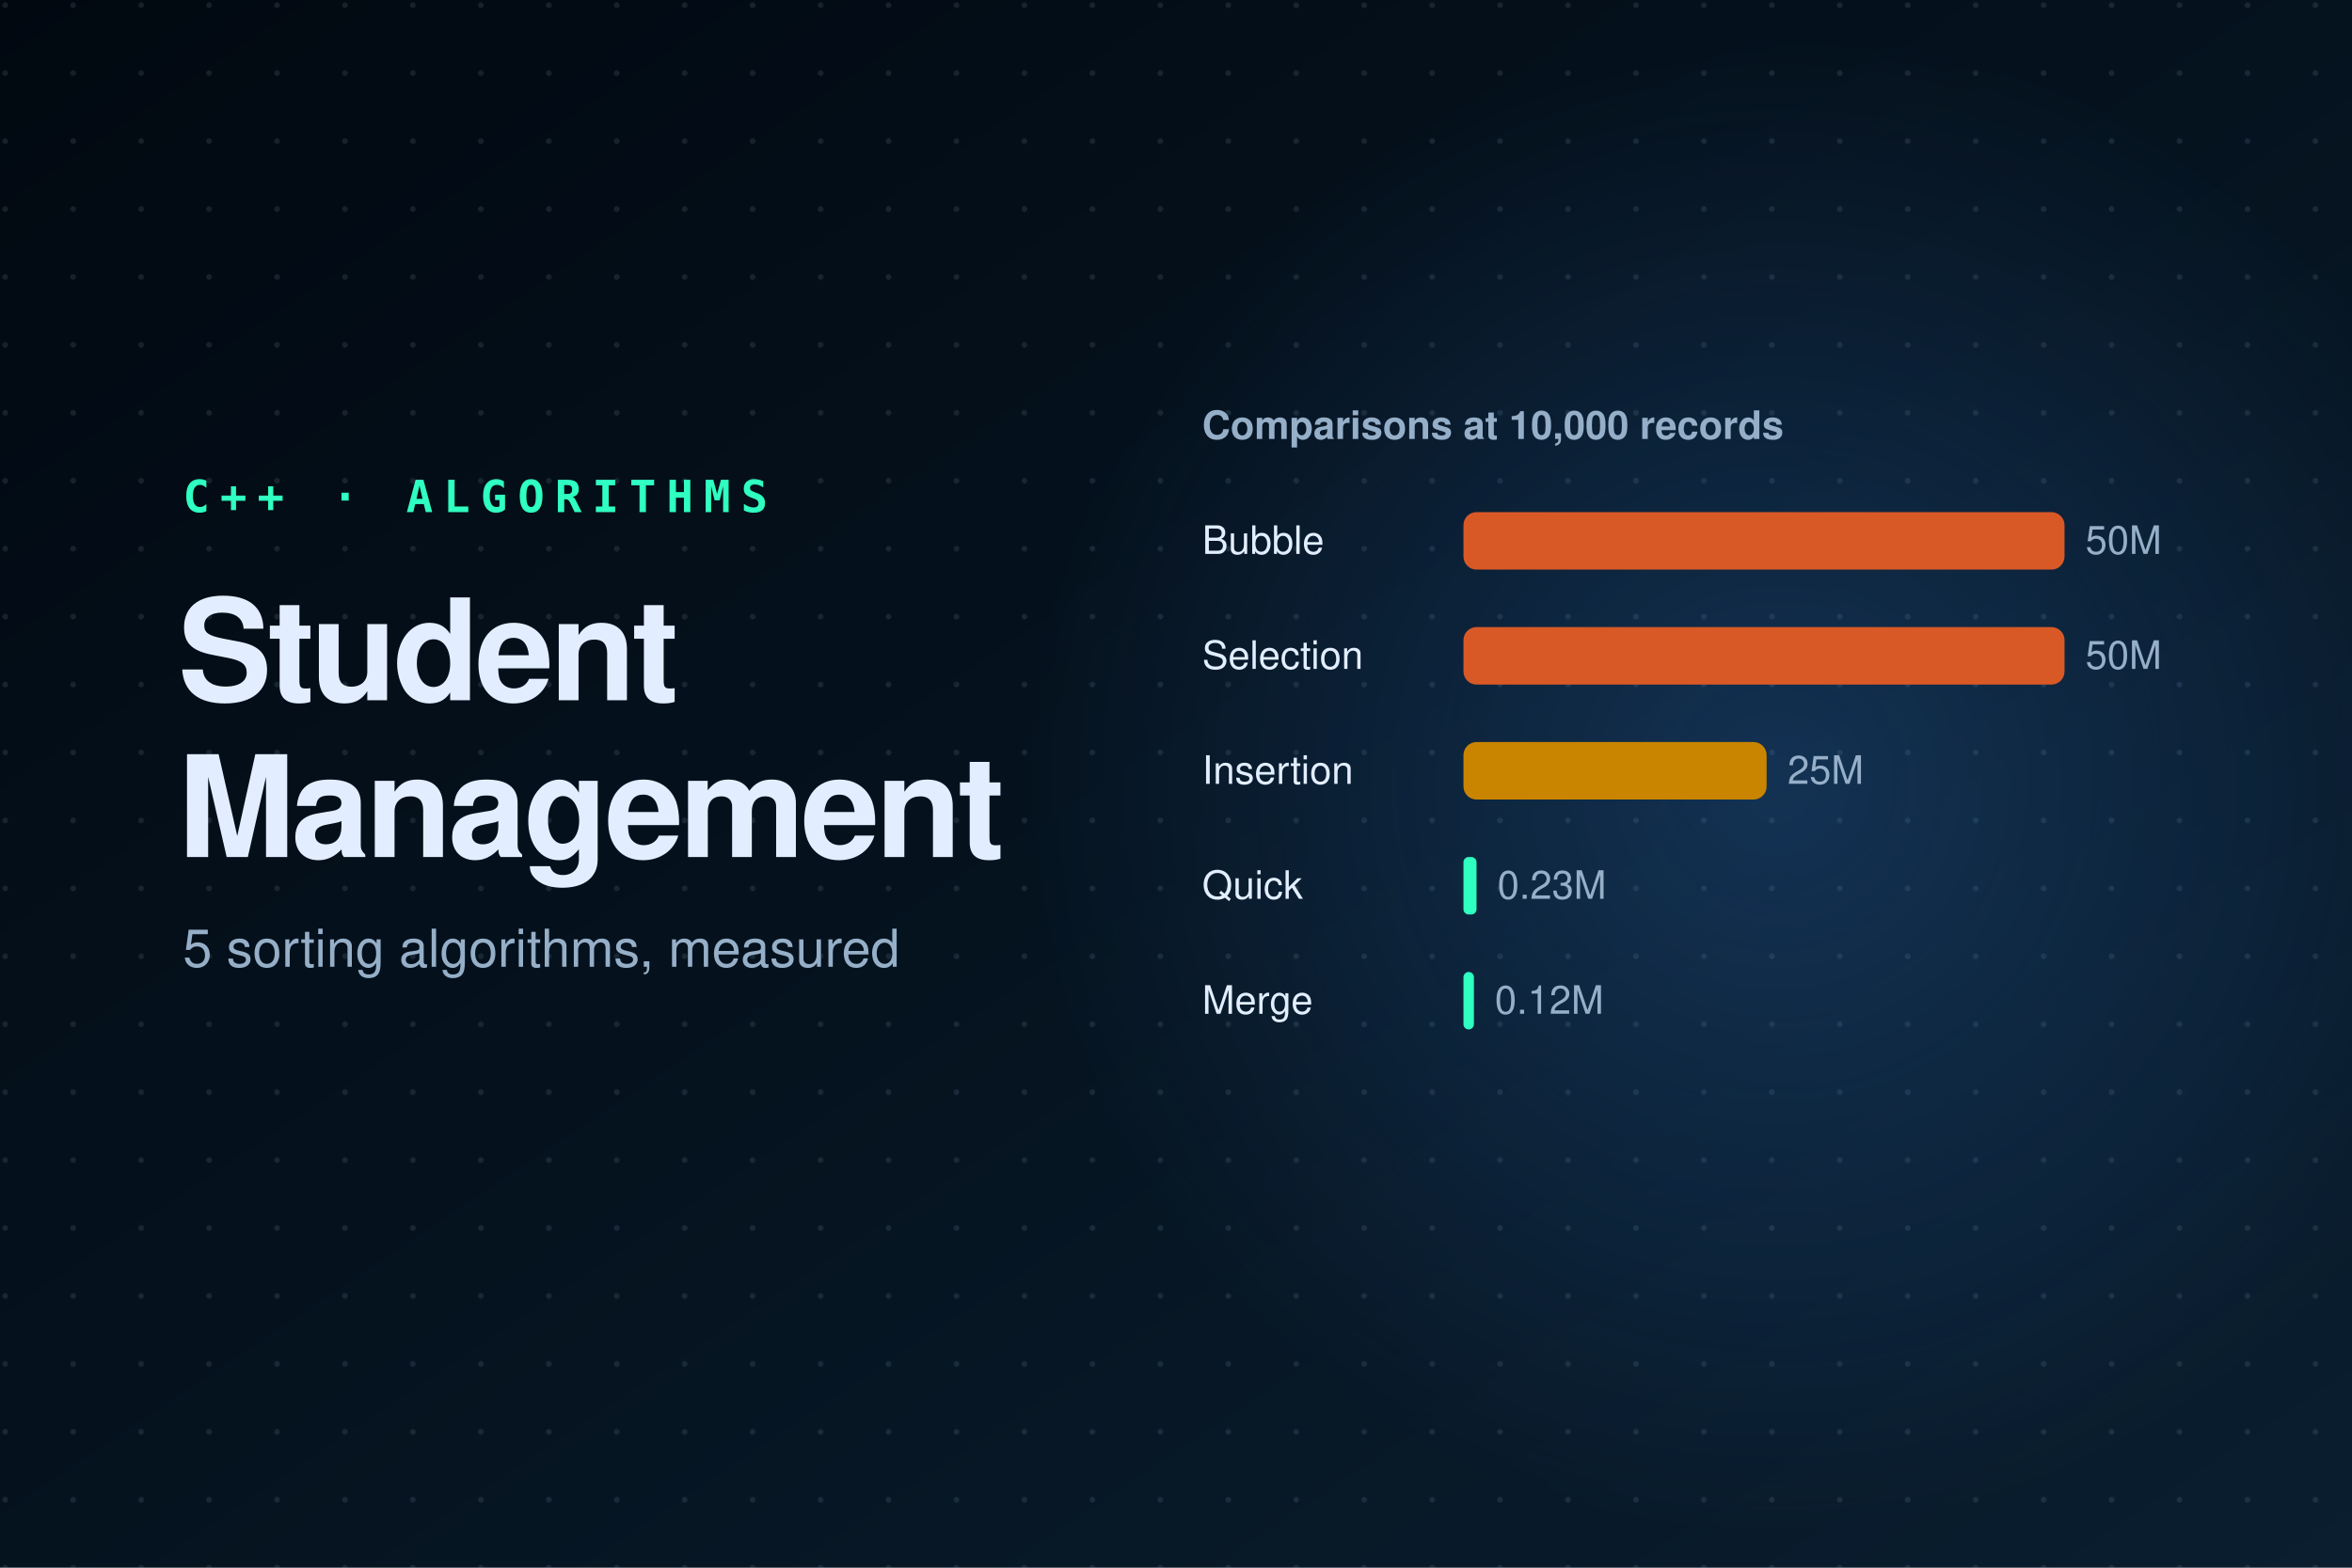
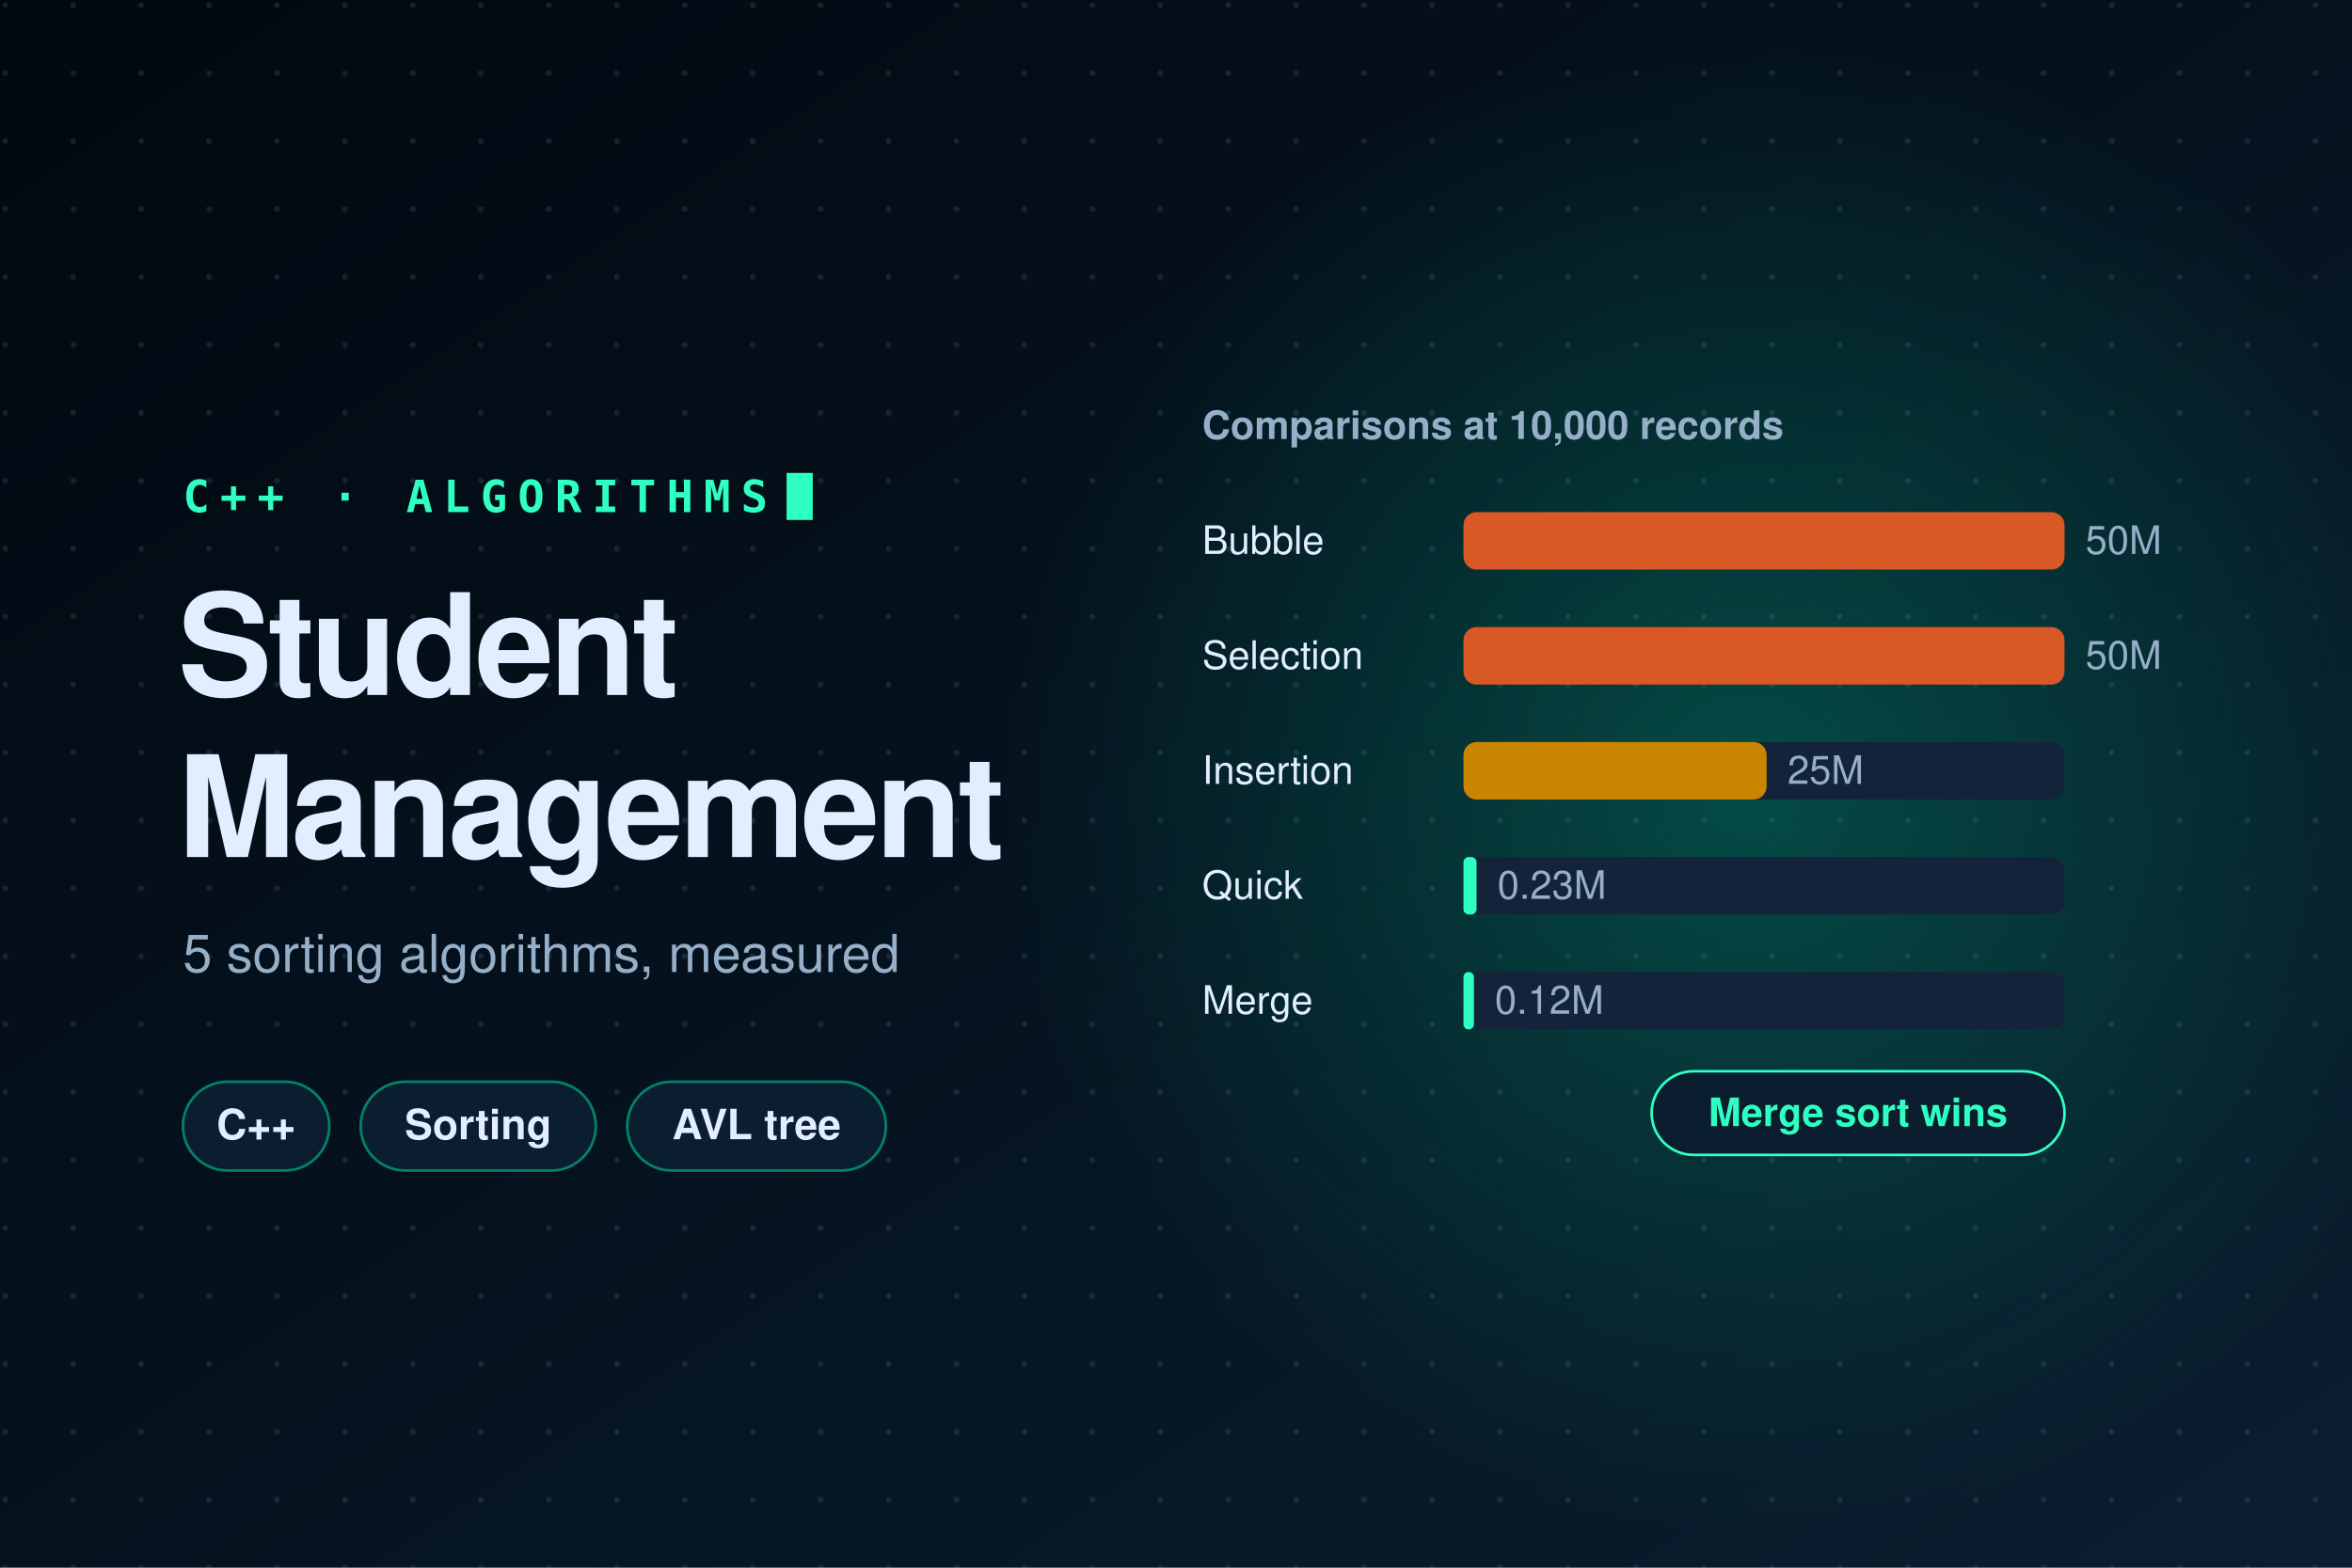
<svg xmlns="http://www.w3.org/2000/svg" viewBox="0 0 900 600" width="900" height="600" role="img" aria-labelledby="t">
+   <style>
+ .up{transform-box:fill-box;transform-origin:50% 100%;animation:up 7s cubic-bezier(.2,.8,.2,1) infinite both}
+ .grow{transform-box:fill-box;transform-origin:0 50%;animation:grow 7s cubic-bezier(.2,.8,.2,1) infinite both}
+ .in{animation:in 7s ease infinite both}
+ .pop{transform-box:fill-box;transform-origin:50% 50%;animation:pop 7s cubic-bezier(.3,1.4,.5,1) infinite both}
+ .ring{transform-box:fill-box;transform-origin:50% 50%;animation:ring 2.4s ease-out infinite}
+ .bob{animation:bob 3.2s ease-in-out infinite alternate}
+ .flow{stroke-dasharray:8 9;animation:flow 1s linear infinite}
+ .caret{animation:blink 1.1s steps(1) infinite}
+ .breathe{transform-box:fill-box;transform-origin:50% 50%;animation:breathe 6s ease-in-out infinite alternate}
+ .sheen{animation:sheen 7s ease-in-out infinite}
+ @keyframes up{0%{transform:scaleY(0)}20%,90%{transform:scaleY(1)}100%{transform:scaleY(0)}}
+ @keyframes grow{0%{transform:scaleX(0)}20%,90%{transform:scaleX(1)}100%{transform:scaleX(0)}}
+ @keyframes in{0%{opacity:0;transform:translateY(10px)}12%,90%{opacity:1;transform:none}100%{opacity:0}}
+ @keyframes pop{0%{opacity:0;transform:scale(0)}10%,90%{opacity:1;transform:scale(1)}100%{opacity:0;transform:scale(.6)}}
+ @keyframes ring{0%{opacity:.8;transform:scale(1)}100%{opacity:0;transform:scale(2.6)}}
+ @keyframes bob{from{transform:translateY(-7px)}to{transform:translateY(7px)}}
+ @keyframes flow{to{stroke-dashoffset:-34}}
+ @keyframes blink{0%{opacity:1}50%{opacity:0}}
+ @keyframes breathe{from{transform:scale(.9);opacity:.75}to{transform:scale(1.08);opacity:1}}
+ @keyframes sheen{0%{transform:translateX(0)}30%,100%{transform:translateX(1500px)}}
+ @media (prefers-reduced-motion:reduce){*{animation:none!important}}
+ </style>
  <defs>
    <linearGradient id="bg" x1="0" y1="0" x2="1" y2="1">
      <stop offset="0" stop-color="#010810" />
      <stop offset=".6" stop-color="#061522" />
      <stop offset="1" stop-color="#0a1e30" />
    </linearGradient>
    <radialGradient id="glow" cx=".5" cy=".5" r=".5">
-       <stop offset="0" stop-color="#3987e5" stop-opacity=".25" />
-       <stop offset="1" stop-color="#3987e5" stop-opacity="0" />
+       <stop offset="0" stop-color="#00c896" stop-opacity=".3" />
+       <stop offset="1" stop-color="#00c896" stop-opacity="0" />
    </radialGradient>
+     <linearGradient id="sh" x1="0" y1="0" x2="1" y2="0">
+       <stop offset="0" stop-color="#fff" stop-opacity="0" />
+       <stop offset=".5" stop-color="#fff" stop-opacity=".07" />
+       <stop offset="1" stop-color="#fff" stop-opacity="0" />
+     </linearGradient>
    <pattern id="dots" width="26" height="26" patternUnits="userSpaceOnUse">
      <circle cx="2" cy="2" r="1.1" fill="#96afc8" opacity=".14" />
    </pattern>
  </defs>
  <rect width="900" height="600" fill="url(#bg)" />
  <rect width="900" height="600" fill="url(#dots)" />
-   <circle cx="680" cy="300" r="290" fill="url(#glow)" />
-   <g transform="translate(-40 0)">
-     <g font-family="-apple-system, 'Segoe UI', Helvetica, Arial, sans-serif" font-size="15">
-       <text x="500" y="168" fill="#96afc8" font-weight="700">Comparisons at 10,000 records</text>
-       <text x="500" y="212" fill="#e2eeff">Bubble</text>
-       <rect x="600" y="196" width="230" height="22" rx="5" fill="#d95926" />
-       <text x="838" y="212" fill="#96afc8">50M</text>
-       <text x="500" y="256" fill="#e2eeff">Selection</text>
-       <rect x="600" y="240" width="230" height="22" rx="5" fill="#d95926" />
-       <text x="838" y="256" fill="#96afc8">50M</text>
-       <text x="500" y="300" fill="#e2eeff">Insertion</text>
-       <rect x="600" y="284" width="116" height="22" rx="5" fill="#c98500" />
-       <text x="724" y="300" fill="#96afc8">25M</text>
-       <text x="500" y="344" fill="#e2eeff">Quick</text>
-       <rect x="600" y="328" width="5" height="22" rx="2" fill="#2fffc0" />
-       <text x="613" y="344" fill="#96afc8">0.23M</text>
-       <text x="500" y="388" fill="#e2eeff">Merge</text>
-       <rect x="600" y="372" width="4" height="22" rx="2" fill="#2fffc0" />
-       <text x="612" y="388" fill="#96afc8">0.12M</text>
+   <circle class="breathe" cx="670" cy="300" r="290" fill="url(#glow)" />
+   <g transform="translate(-40 0)" font-family="-apple-system, 'Segoe UI', Helvetica, Arial, sans-serif" font-size="15">
+     <text x="500" y="168" fill="#96afc8" font-weight="700">Comparisons at 10,000 records</text>
+     <text x="500" y="212" fill="#e2eeff">Bubble</text>
+     <rect x="600" y="196" width="230" height="22" rx="5" fill="#13243a" />
+     <rect class="grow" x="600" y="196" width="230" height="22" rx="5" fill="#d95926" style="animation-delay:0.30s" />
+     <text class="in" x="838" y="212" fill="#96afc8" style="animation-delay:1.20s">50M</text>
+     <text x="500" y="256" fill="#e2eeff">Selection</text>
+     <rect x="600" y="240" width="230" height="22" rx="5" fill="#13243a" />
+     <rect class="grow" x="600" y="240" width="230" height="22" rx="5" fill="#d95926" style="animation-delay:0.48s" />
+     <text class="in" x="838" y="256" fill="#96afc8" style="animation-delay:1.38s">50M</text>
+     <text x="500" y="300" fill="#e2eeff">Insertion</text>
+     <rect x="600" y="284" width="230" height="22" rx="5" fill="#13243a" />
+     <rect class="grow" x="600" y="284" width="116" height="22" rx="5" fill="#c98500" style="animation-delay:0.66s" />
+     <text class="in" x="724" y="300" fill="#96afc8" style="animation-delay:1.56s">25M</text>
+     <text x="500" y="344" fill="#e2eeff">Quick</text>
+     <rect x="600" y="328" width="230" height="22" rx="5" fill="#13243a" />
+     <rect class="grow" x="600" y="328" width="5" height="22" rx="2" fill="#2fffc0" style="animation-delay:0.84s" />
+     <text class="in" x="613" y="344" fill="#96afc8" style="animation-delay:1.74s">0.23M</text>
+     <text x="500" y="388" fill="#e2eeff">Merge</text>
+     <rect x="600" y="372" width="230" height="22" rx="5" fill="#13243a" />
+     <rect class="grow" x="600" y="372" width="4" height="22" rx="2" fill="#2fffc0" style="animation-delay:1.02s" />
+     <text class="in" x="612" y="388" fill="#96afc8" style="animation-delay:1.92s">0.12M</text>
+     <g class="pop" style="animation-delay:2.40s">
+       <rect x="672" y="410" width="158" height="32" rx="16" fill="#0a1e30" stroke="#2fffc0" />
+       <text x="751" y="431" text-anchor="middle" fill="#2fffc0" font-weight="700">Merge sort wins</text>
    </g>
  </g>
  <g transform="translate(0 46)">
    <text x="70" y="150" font-family="ui-monospace, Menlo, Consolas, monospace" font-size="17" font-weight="700" fill="#2fffc0" letter-spacing="4">C++ · ALGORITHMS</text>
-     <text x="68" y="222" font-family="-apple-system, 'Segoe UI', Helvetica, Arial, sans-serif" font-size="54" font-weight="800" fill="#e2eeff" letter-spacing="-1.5">Student</text>
+     <rect class="caret" x="301" y="135" width="10" height="18" fill="#2fffc0" />
+     <text x="68" y="220" font-family="-apple-system, 'Segoe UI', Helvetica, Arial, sans-serif" font-size="54" font-weight="800" fill="#e2eeff" letter-spacing="-1.5">Student</text>
    <text x="68" y="282" font-family="-apple-system, 'Segoe UI', Helvetica, Arial, sans-serif" font-size="54" font-weight="800" fill="#e2eeff" letter-spacing="-1.5">Management</text>
-     <text x="70" y="324" font-family="-apple-system, 'Segoe UI', Helvetica, Arial, sans-serif" font-size="20" fill="#96afc8">5 sorting algorithms, measured</text>
+     <text x="70" y="326" font-family="-apple-system, 'Segoe UI', Helvetica, Arial, sans-serif" font-size="20" fill="#96afc8">5 sorting algorithms, measured</text>
+     <g font-family="-apple-system, 'Segoe UI', Helvetica, Arial, sans-serif" font-size="16" font-weight="700">
+       <rect x="70" y="368" width="56" height="34" rx="17" fill="#0a1e30" stroke="#00c896" stroke-opacity=".6" />
+       <text x="98" y="390" text-anchor="middle" fill="#e2eeff">C++</text>
+       <rect x="138" y="368" width="90" height="34" rx="17" fill="#0a1e30" stroke="#00c896" stroke-opacity=".6" />
+       <text x="183" y="390" text-anchor="middle" fill="#e2eeff">Sorting</text>
+       <rect x="240" y="368" width="99" height="34" rx="17" fill="#0a1e30" stroke="#00c896" stroke-opacity=".6" />
+       <text x="289.5" y="390" text-anchor="middle" fill="#e2eeff">AVL tree</text>
+     </g>
+   </g>
+   <g transform="skewX(-18)">
+     <rect class="sheen" x="-420" y="0" width="220" height="600" fill="url(#sh)" />
  </g>
</svg>
